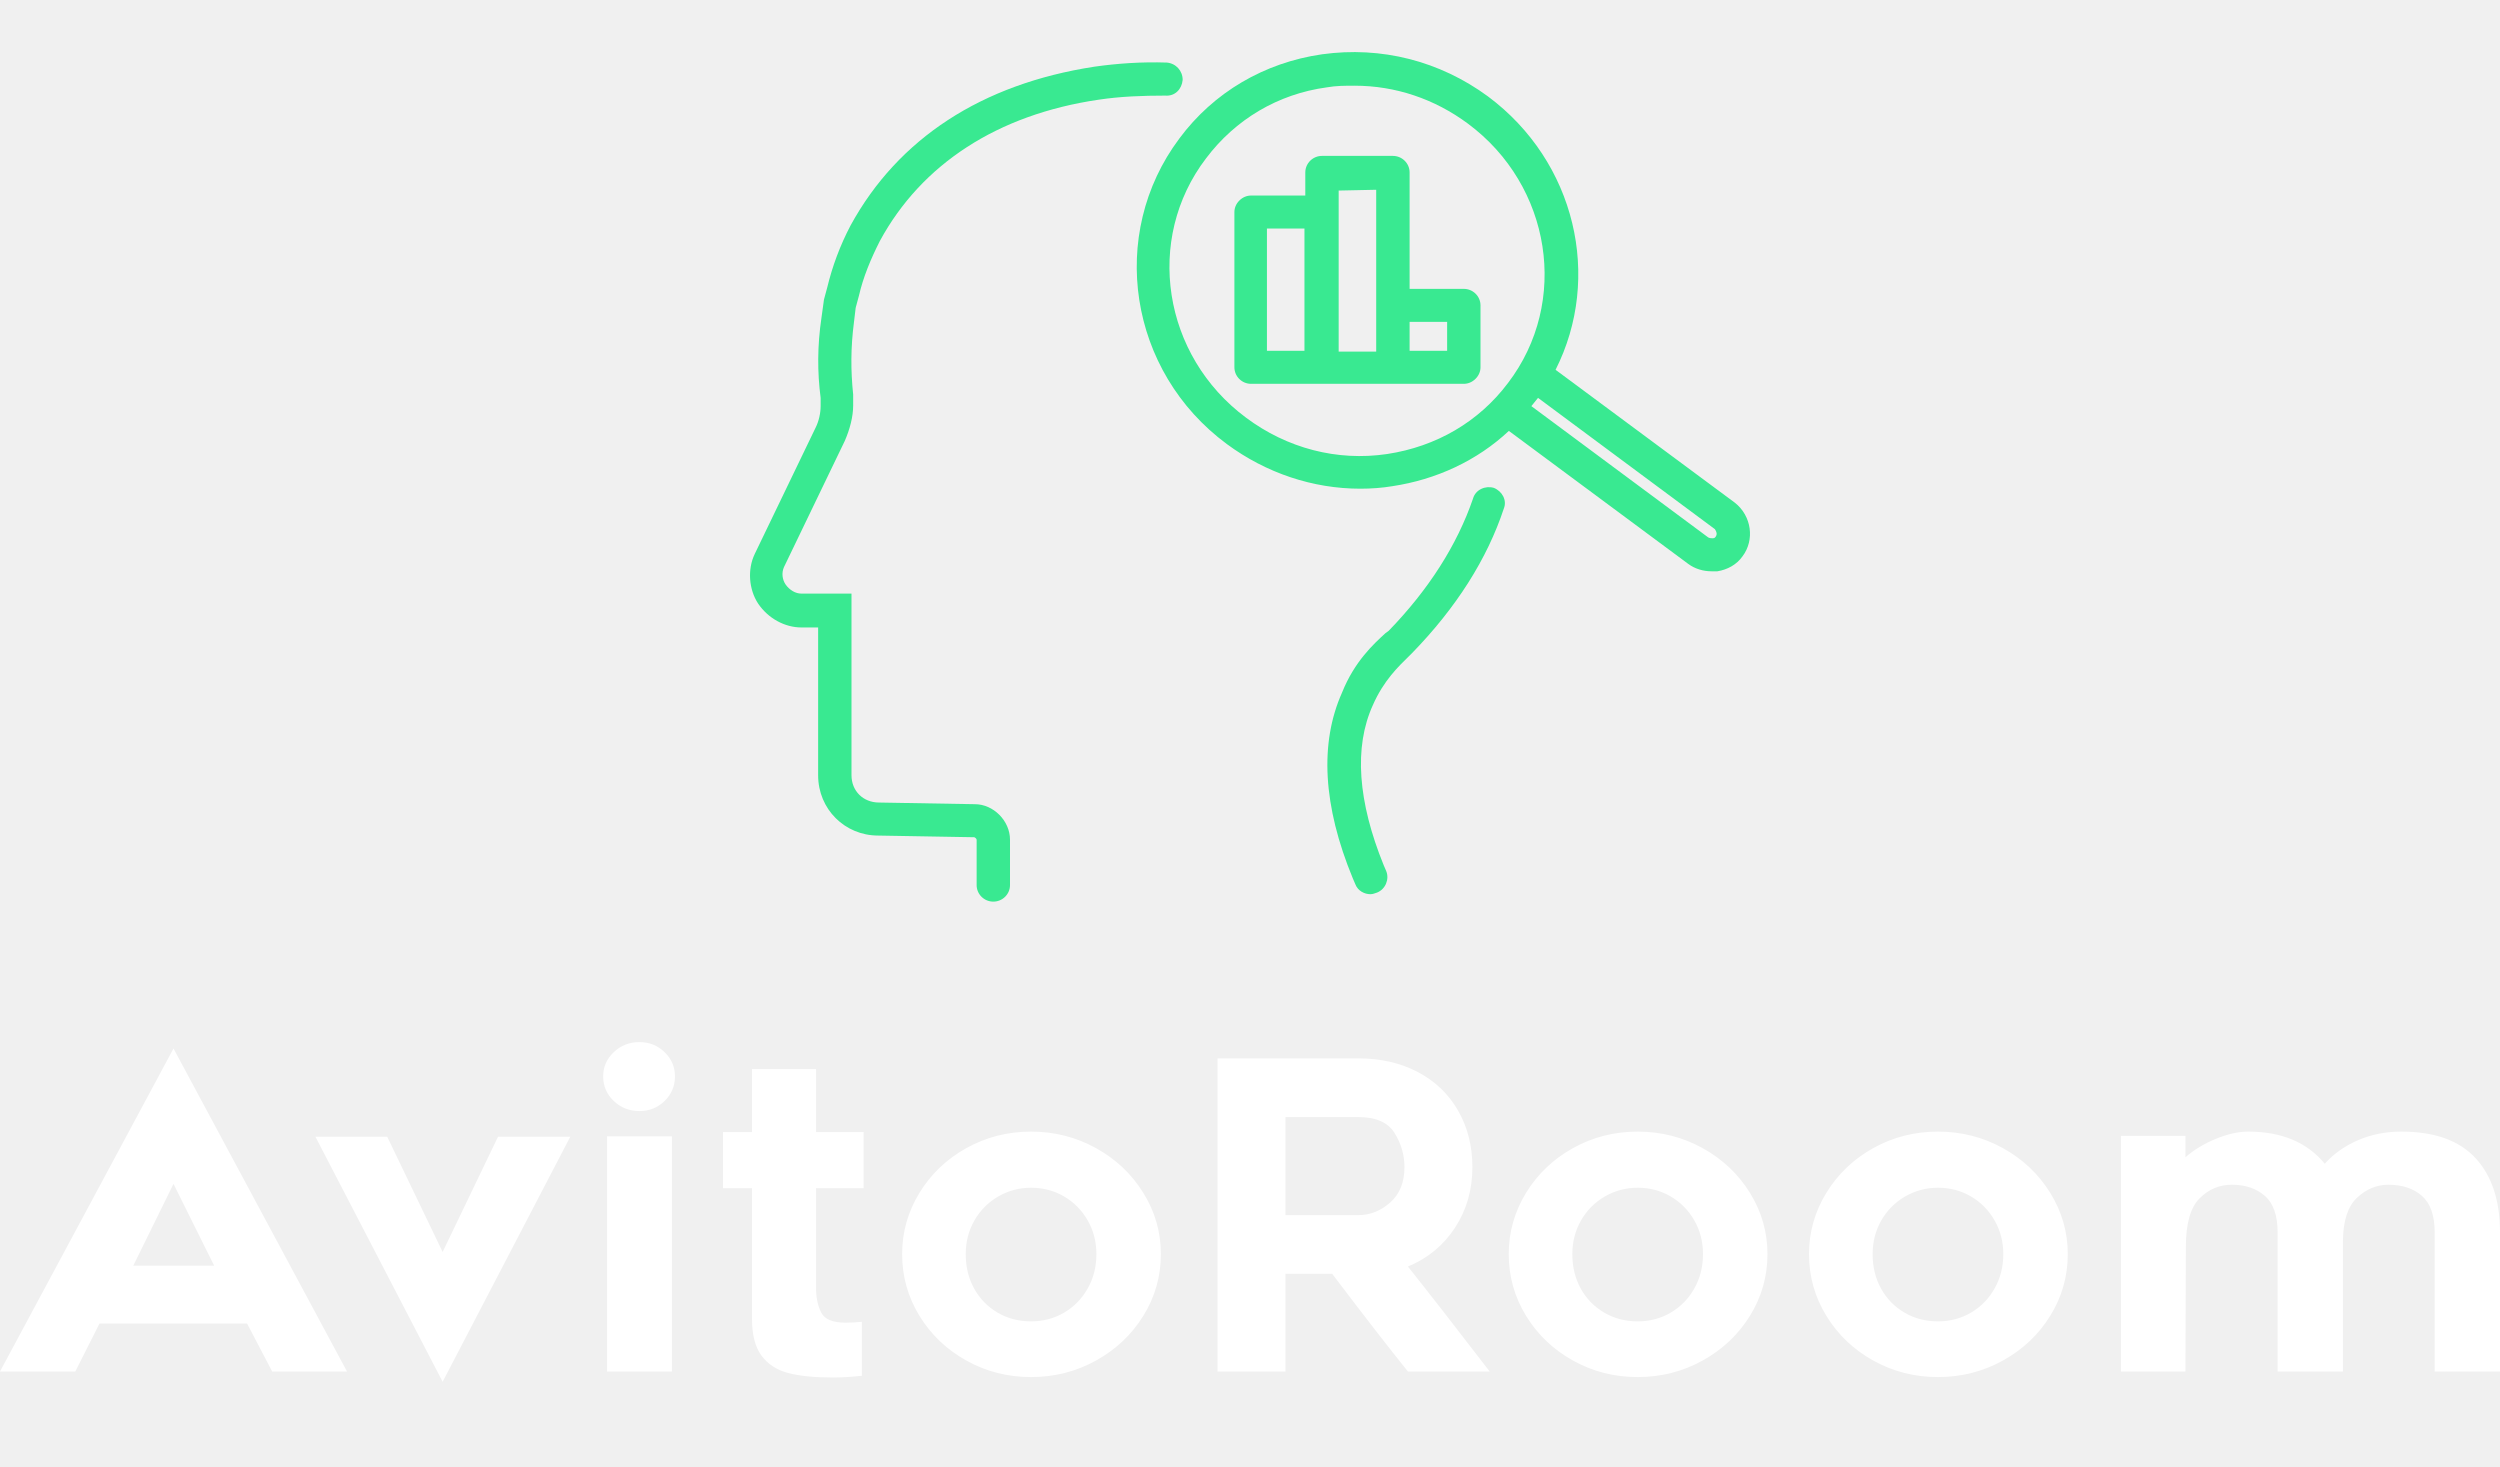
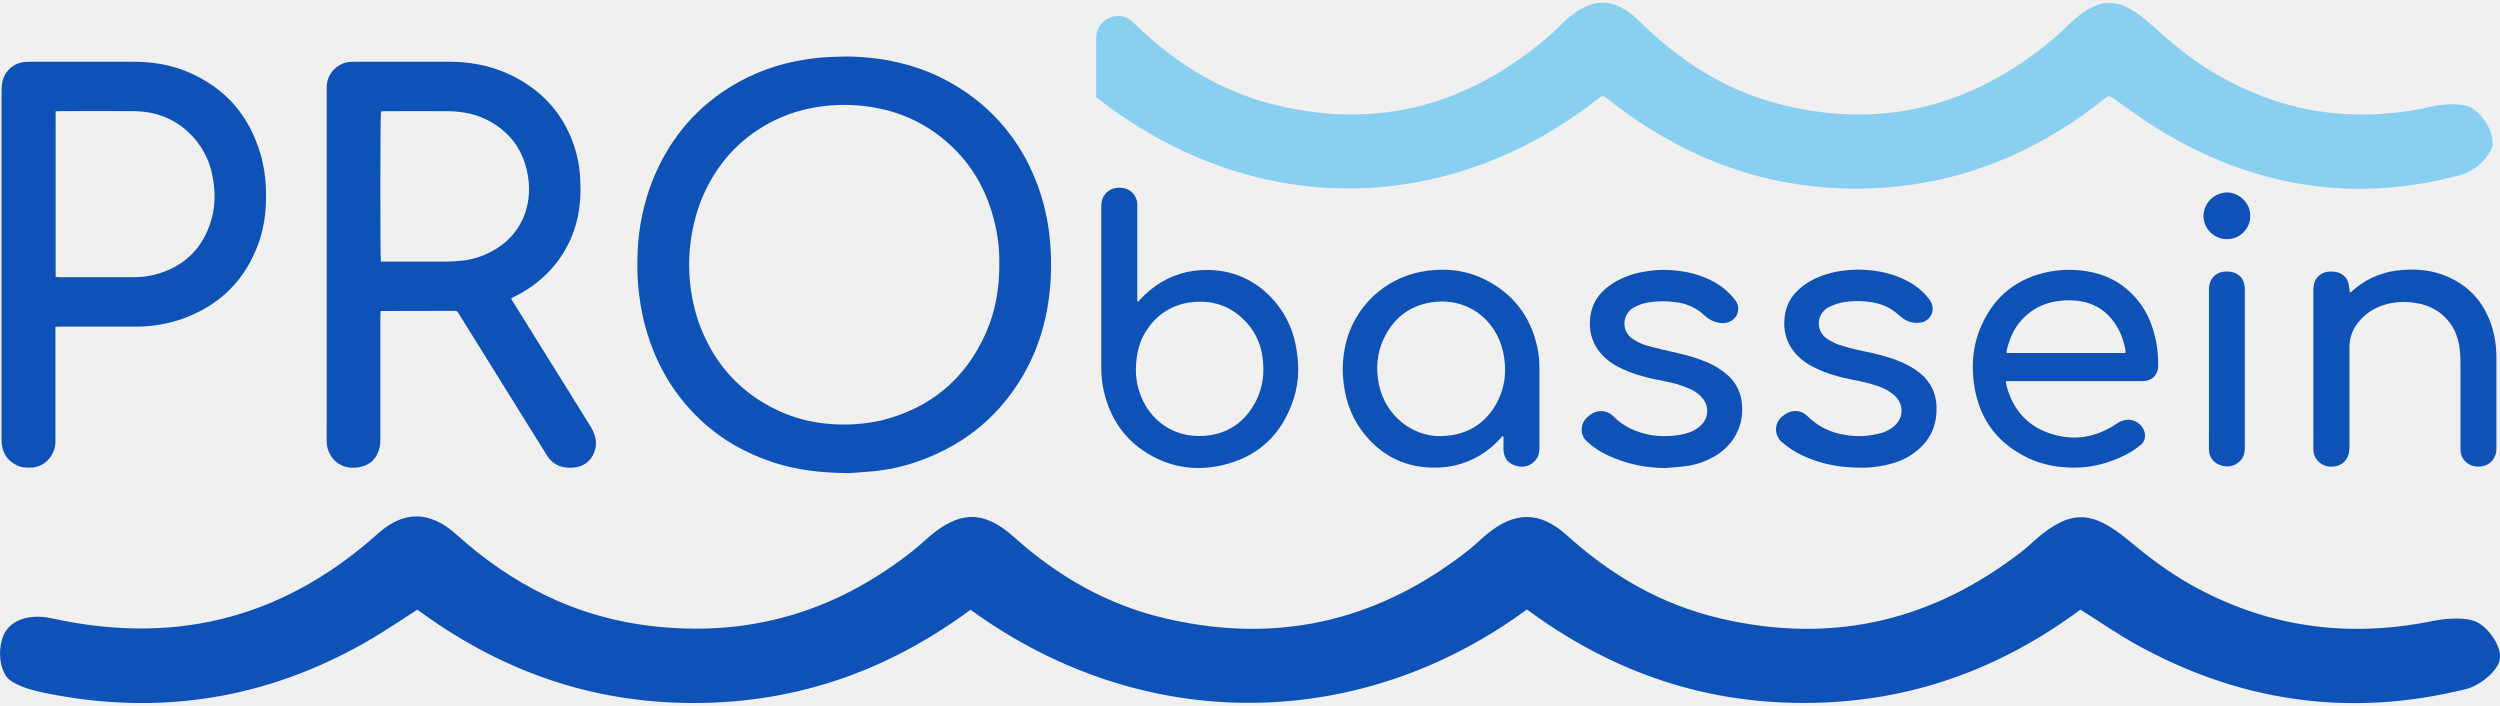
- <svg xmlns="http://www.w3.org/2000/svg" width="75" height="44" viewBox="0 0 75 44" fill="none">
-   <path d="M52.048 15.083L46.667 11.094C48.069 8.319 47.268 4.85 44.64 2.893C43.188 1.827 41.437 1.382 39.66 1.629C37.933 1.877 36.406 2.769 35.38 4.156C33.228 7.03 33.854 11.143 36.807 13.323C37.983 14.191 39.384 14.661 40.811 14.661C41.136 14.661 41.462 14.637 41.762 14.587C43.088 14.389 44.315 13.819 45.266 12.927L50.646 16.916C50.846 17.065 51.097 17.139 51.347 17.139C51.397 17.139 51.447 17.139 51.522 17.139C51.822 17.09 52.098 16.941 52.273 16.693C52.648 16.198 52.548 15.479 52.048 15.083ZM41.612 13.621C40.11 13.844 38.609 13.447 37.382 12.531C34.88 10.672 34.329 7.179 36.181 4.751C37.057 3.587 38.333 2.819 39.81 2.62C40.085 2.571 40.36 2.571 40.636 2.571C41.862 2.571 43.038 2.967 44.039 3.71C46.542 5.569 47.092 9.062 45.24 11.49C44.365 12.655 43.088 13.398 41.612 13.621ZM51.472 16.098C51.447 16.148 51.397 16.148 51.372 16.148C51.347 16.148 51.297 16.148 51.247 16.123L45.941 12.184L46.041 12.06L46.141 11.936L51.447 15.875C51.497 15.95 51.522 16.024 51.472 16.098Z" fill="#39E991" />
-   <path d="M43.914 8.666H42.288V5.172C42.288 4.9 42.062 4.677 41.787 4.677H39.66C39.384 4.677 39.159 4.9 39.159 5.172V5.866H37.532C37.407 5.866 37.282 5.916 37.182 6.015C37.082 6.114 37.032 6.238 37.032 6.362V11.019C37.032 11.292 37.257 11.515 37.532 11.515H39.66H41.787H43.914C44.039 11.515 44.164 11.465 44.264 11.366C44.365 11.267 44.415 11.143 44.415 11.019V9.161C44.415 8.889 44.19 8.666 43.914 8.666ZM41.286 5.693V10.549H40.16V9.434V5.717L41.286 5.693ZM38.008 6.857H39.134V10.524H38.008V6.857ZM43.414 10.524H42.288V10.326V9.657H43.414V10.524Z" fill="#39E991" />
-   <path d="M25.67 9.235L25.77 8.864C25.895 8.319 26.12 7.774 26.396 7.229C27.647 4.924 29.924 3.438 32.953 2.992C33.603 2.893 34.279 2.868 34.955 2.868C35.255 2.893 35.455 2.67 35.48 2.397C35.48 2.125 35.28 1.902 35.005 1.877C34.254 1.852 33.528 1.902 32.828 2.001C29.449 2.521 26.946 4.156 25.52 6.758C25.195 7.377 24.969 7.997 24.819 8.616L24.719 8.988L24.644 9.533C24.519 10.375 24.519 11.168 24.619 11.936V12.184C24.619 12.382 24.569 12.63 24.469 12.828L22.642 16.619C22.417 17.089 22.467 17.684 22.742 18.105C23.042 18.551 23.543 18.824 24.043 18.824H24.544V23.259C24.544 24.274 25.345 25.067 26.346 25.067L29.224 25.117C29.249 25.117 29.299 25.166 29.299 25.191V26.554C29.299 26.826 29.524 27.049 29.799 27.049C30.075 27.049 30.3 26.826 30.3 26.554V25.191C30.3 24.621 29.799 24.126 29.249 24.126L26.371 24.076C25.895 24.076 25.545 23.729 25.545 23.259V17.808H24.043C23.868 17.808 23.693 17.709 23.568 17.535C23.468 17.387 23.443 17.189 23.518 17.015L25.345 13.224C25.495 12.877 25.595 12.506 25.595 12.159V11.936V11.837C25.52 11.118 25.52 10.425 25.62 9.657L25.67 9.235Z" fill="#39E991" />
-   <path d="M44.815 14.636C44.565 14.562 44.265 14.686 44.19 14.959C43.714 16.346 42.863 17.684 41.662 18.923L41.562 18.997C41.211 19.319 40.636 19.839 40.26 20.781C39.585 22.292 39.685 24.175 40.586 26.355L40.661 26.529C40.736 26.727 40.936 26.826 41.111 26.826C41.186 26.826 41.236 26.801 41.312 26.777C41.562 26.678 41.687 26.38 41.587 26.133L41.512 25.959C40.736 24.051 40.611 22.416 41.186 21.153C41.512 20.409 41.962 19.988 42.263 19.691L42.363 19.592C43.689 18.229 44.615 16.767 45.115 15.256C45.216 15.008 45.065 14.736 44.815 14.636Z" fill="#39E991" />
-   <path d="M5.205 31.455L10.41 41.145H8.165L7.412 39.705H2.985L2.259 41.145H0L5.205 31.455ZM6.425 37.971L5.205 35.516L3.998 37.971H6.425ZM9.463 34.103H11.617L13.279 37.559L14.94 34.103H17.108L13.279 41.453L9.463 34.103ZM19.938 33.03C19.73 33.231 19.479 33.332 19.185 33.332C18.882 33.332 18.625 33.231 18.413 33.03C18.201 32.828 18.095 32.582 18.095 32.291C18.095 32.008 18.201 31.766 18.413 31.565C18.625 31.363 18.882 31.263 19.185 31.263C19.479 31.263 19.73 31.363 19.938 31.565C20.145 31.766 20.249 32.008 20.249 32.291C20.249 32.582 20.145 32.828 19.938 33.03ZM18.211 34.09H20.158V41.145H18.211V34.09ZM24.481 38.626C24.481 38.926 24.533 39.176 24.637 39.378C24.74 39.579 24.983 39.68 25.363 39.68C25.537 39.68 25.701 39.671 25.857 39.654V41.273C25.545 41.307 25.255 41.325 24.987 41.325C24.433 41.325 23.985 41.28 23.644 41.19C23.302 41.1 23.036 40.926 22.845 40.669C22.655 40.412 22.56 40.044 22.56 39.564V35.645H21.69V33.961H22.56V32.072H24.481V33.961H25.909V35.645H24.481V38.626ZM28.991 40.817C28.399 40.487 27.929 40.04 27.583 39.474C27.237 38.909 27.064 38.292 27.064 37.624C27.064 36.964 27.237 36.352 27.583 35.786C27.929 35.221 28.399 34.773 28.991 34.443C29.584 34.113 30.231 33.948 30.932 33.948C31.633 33.948 32.282 34.113 32.879 34.443C33.476 34.773 33.95 35.221 34.3 35.786C34.651 36.352 34.826 36.964 34.826 37.624C34.826 38.292 34.651 38.909 34.3 39.474C33.95 40.04 33.476 40.487 32.879 40.817C32.282 41.147 31.633 41.312 30.932 41.312C30.231 41.312 29.584 41.147 28.991 40.817ZM29.945 35.895C29.643 36.071 29.405 36.311 29.232 36.615C29.058 36.919 28.972 37.255 28.972 37.624C28.972 38.009 29.056 38.354 29.225 38.658C29.394 38.962 29.627 39.202 29.926 39.378C30.225 39.553 30.56 39.641 30.932 39.641C31.295 39.641 31.626 39.553 31.925 39.378C32.224 39.202 32.459 38.96 32.632 38.652C32.806 38.343 32.892 38.001 32.892 37.624C32.892 37.255 32.806 36.919 32.632 36.615C32.459 36.311 32.224 36.071 31.925 35.895C31.626 35.72 31.295 35.632 30.932 35.632C30.577 35.632 30.248 35.72 29.945 35.895ZM36.526 41.145V31.751H40.745C41.42 31.751 42.017 31.888 42.536 32.162C43.056 32.436 43.458 32.822 43.743 33.319C44.029 33.816 44.172 34.381 44.172 35.015C44.172 35.692 43.999 36.296 43.653 36.827C43.306 37.358 42.835 37.748 42.238 37.996C42.852 38.767 43.67 39.817 44.691 41.145H42.238C41.684 40.459 40.927 39.483 39.966 38.215H38.564V41.145H36.526ZM40.745 36.454C41.1 36.454 41.42 36.328 41.706 36.075C41.991 35.822 42.134 35.469 42.134 35.015C42.134 34.647 42.034 34.304 41.835 33.987C41.636 33.67 41.273 33.512 40.745 33.512H38.564V36.454H40.745ZM47.19 40.817C46.597 40.487 46.128 40.04 45.781 39.474C45.435 38.909 45.262 38.292 45.262 37.624C45.262 36.964 45.435 36.352 45.781 35.786C46.128 35.221 46.597 34.773 47.19 34.443C47.783 34.113 48.429 33.948 49.13 33.948C49.831 33.948 50.48 34.113 51.077 34.443C51.674 34.773 52.148 35.221 52.499 35.786C52.849 36.352 53.024 36.964 53.024 37.624C53.024 38.292 52.849 38.909 52.499 39.474C52.148 40.04 51.674 40.487 51.077 40.817C50.48 41.147 49.831 41.312 49.13 41.312C48.429 41.312 47.783 41.147 47.19 40.817ZM48.144 35.895C47.841 36.071 47.603 36.311 47.43 36.615C47.257 36.919 47.17 37.255 47.17 37.624C47.17 38.009 47.255 38.354 47.423 38.658C47.592 38.962 47.826 39.202 48.124 39.378C48.423 39.553 48.758 39.641 49.13 39.641C49.494 39.641 49.825 39.553 50.123 39.378C50.422 39.202 50.658 38.96 50.831 38.652C51.004 38.343 51.09 38.001 51.09 37.624C51.09 37.255 51.004 36.919 50.831 36.615C50.658 36.311 50.422 36.071 50.123 35.895C49.825 35.72 49.494 35.632 49.13 35.632C48.776 35.632 48.447 35.72 48.144 35.895ZM56.198 40.817C55.605 40.487 55.136 40.04 54.79 39.474C54.444 38.909 54.27 38.292 54.27 37.624C54.27 36.964 54.444 36.352 54.79 35.786C55.136 35.221 55.605 34.773 56.198 34.443C56.791 34.113 57.438 33.948 58.139 33.948C58.84 33.948 59.489 34.113 60.086 34.443C60.683 34.773 61.157 35.221 61.507 35.786C61.858 36.352 62.033 36.964 62.033 37.624C62.033 38.292 61.858 38.909 61.507 39.474C61.157 40.04 60.683 40.487 60.086 40.817C59.489 41.147 58.84 41.312 58.139 41.312C57.438 41.312 56.791 41.147 56.198 40.817ZM57.152 35.895C56.849 36.071 56.611 36.311 56.438 36.615C56.265 36.919 56.179 37.255 56.179 37.624C56.179 38.009 56.263 38.354 56.432 38.658C56.6 38.962 56.834 39.202 57.133 39.378C57.431 39.553 57.767 39.641 58.139 39.641C58.502 39.641 58.833 39.553 59.132 39.378C59.43 39.202 59.666 38.96 59.839 38.652C60.012 38.343 60.099 38.001 60.099 37.624C60.099 37.255 60.012 36.919 59.839 36.615C59.666 36.311 59.43 36.071 59.132 35.895C58.833 35.72 58.502 35.632 58.139 35.632C57.784 35.632 57.455 35.72 57.152 35.895ZM74.267 34.745C74.756 35.276 75 36.017 75 36.968V41.145H73.04V36.968C73.04 36.463 72.912 36.099 72.657 35.876C72.402 35.653 72.066 35.542 71.651 35.542C71.305 35.542 70.993 35.67 70.716 35.927C70.439 36.184 70.297 36.613 70.288 37.212V41.145H68.328V36.968C68.328 36.463 68.201 36.099 67.945 35.876C67.69 35.653 67.359 35.542 66.953 35.542C66.58 35.542 66.257 35.679 65.985 35.953C65.713 36.227 65.576 36.711 65.576 37.405L65.563 41.145H63.629V34.077H65.563V34.719C65.814 34.497 66.117 34.313 66.472 34.167C66.827 34.021 67.151 33.948 67.446 33.948C68.449 33.948 69.215 34.27 69.743 34.912C70.011 34.612 70.344 34.377 70.743 34.205C71.141 34.034 71.573 33.948 72.041 33.948C73.036 33.948 73.778 34.214 74.267 34.745Z" fill="white" />
+ <svg xmlns="http://www.w3.org/2000/svg" width="170" height="48" viewBox="0 0 170 48" fill="none">
+   <g clip-path="url(#clip0_614_5971)">
+     <path d="M57.705 32.172C55.773 32.154 54.174 31.959 52.625 31.455C50.735 30.841 49.04 29.888 47.594 28.517C45.641 26.662 44.41 24.396 43.775 21.794C43.445 20.391 43.301 18.951 43.349 17.51C43.371 15.936 43.641 14.375 44.148 12.885C45.093 10.181 46.688 7.953 49.054 6.304C50.57 5.253 52.287 4.525 54.097 4.166C54.893 4.001 55.701 3.903 56.513 3.874C56.953 3.86 57.395 3.836 57.836 3.847C60.896 3.925 63.708 4.766 66.172 6.624C67.945 7.963 69.341 9.738 70.225 11.775C70.791 13.055 71.166 14.412 71.338 15.8C71.47 16.86 71.506 17.929 71.445 18.995C71.31 21.465 70.659 23.787 69.345 25.896C67.671 28.585 65.292 30.392 62.306 31.412C61.347 31.741 60.352 31.956 59.341 32.051C58.698 32.111 58.048 32.148 57.705 32.172ZM67.954 17.891C67.965 16.978 67.862 16.068 67.649 15.181C67.163 13.123 66.2 11.33 64.641 9.882C62.884 8.252 60.792 7.382 58.411 7.175C57.441 7.094 56.464 7.132 55.503 7.29C54.256 7.488 53.057 7.919 51.97 8.559C49.944 9.753 48.536 11.482 47.664 13.654C46.669 16.259 46.597 19.126 47.461 21.778C48.421 24.547 50.186 26.625 52.859 27.896C53.983 28.423 55.193 28.739 56.431 28.829C57.597 28.925 58.77 28.845 59.912 28.593C63.223 27.774 65.607 25.825 67.008 22.716C67.685 21.216 67.968 19.627 67.954 17.891Z" fill="#0E52B7" />
+     <path d="M34.753 20.294C34.793 20.367 34.824 20.428 34.86 20.485C36.596 23.275 38.332 26.065 40.069 28.854C40.262 29.138 40.403 29.453 40.487 29.785C40.679 30.669 40.115 31.764 38.928 31.799C38.684 31.817 38.438 31.797 38.2 31.739C37.789 31.626 37.437 31.363 37.214 31.001C36.826 30.386 36.443 29.768 36.059 29.151L31.231 21.386C31.209 21.35 31.183 21.317 31.164 21.28C31.142 21.233 31.106 21.193 31.061 21.168C31.015 21.142 30.962 21.132 30.91 21.138C29.334 21.145 27.758 21.145 26.183 21.147H25.886C25.878 21.267 25.865 21.368 25.865 21.466C25.865 23.298 25.865 25.129 25.865 26.961C25.865 27.919 25.865 28.877 25.865 29.836C25.871 30.024 25.857 30.213 25.821 30.398C25.65 31.143 25.195 31.633 24.435 31.77C23.355 31.962 22.55 31.405 22.282 30.513C22.239 30.358 22.216 30.199 22.215 30.038C22.208 29.542 22.215 29.046 22.215 28.547C22.215 21.032 22.215 13.518 22.215 6.003C22.203 5.686 22.277 5.372 22.431 5.096C22.585 4.819 22.813 4.59 23.089 4.433C23.317 4.294 23.578 4.215 23.845 4.205C23.943 4.205 24.04 4.197 24.138 4.197H30.485C31.886 4.197 33.244 4.427 34.526 5.007C36.692 5.988 38.216 7.572 39.01 9.826C39.285 10.634 39.437 11.479 39.462 12.332C39.507 13.128 39.451 13.926 39.298 14.708C39.013 16.107 38.341 17.398 37.358 18.435C36.662 19.166 35.837 19.765 34.925 20.199C34.877 20.226 34.821 20.257 34.753 20.294ZM25.901 17.791H26.174C27.539 17.791 28.905 17.791 30.271 17.791C30.641 17.791 31.011 17.763 31.38 17.727C32.078 17.657 32.755 17.454 33.376 17.128C34.517 16.532 35.324 15.637 35.735 14.413C35.999 13.582 36.048 12.699 35.877 11.845C35.602 10.305 34.789 9.127 33.442 8.325C32.528 7.78 31.523 7.571 30.47 7.562C29.021 7.548 27.57 7.562 26.121 7.562C26.046 7.562 25.973 7.571 25.908 7.576C25.854 7.761 25.847 17.531 25.9 17.791H25.901Z" fill="#0E52B7" />
+     <path d="M3.769 22.224V29.952C3.778 30.197 3.737 30.442 3.649 30.671C3.561 30.9 3.427 31.109 3.256 31.285C3.101 31.448 2.915 31.577 2.709 31.665C2.502 31.753 2.28 31.798 2.055 31.797C1.774 31.797 1.494 31.797 1.231 31.682C0.516 31.363 0.144 30.808 0.106 30.03C0.106 29.974 0.106 29.918 0.106 29.861C0.106 21.948 0.106 14.032 0.106 6.116C0.105 5.901 0.13 5.686 0.18 5.477C0.273 5.13 0.472 4.821 0.75 4.594C1.029 4.367 1.371 4.232 1.73 4.21C1.836 4.203 1.943 4.2 2.05 4.2H9.068C10.362 4.2 11.62 4.398 12.814 4.91C15.351 5.999 16.973 7.892 17.732 10.533C17.966 11.383 18.086 12.26 18.089 13.141C18.109 14.268 17.983 15.378 17.615 16.442C16.713 19.032 14.949 20.777 12.368 21.693C11.347 22.045 10.274 22.22 9.194 22.21C7.498 22.21 5.804 22.21 4.108 22.21C4.005 22.21 3.9 22.219 3.769 22.224ZM3.784 18.836C3.884 18.836 3.973 18.849 4.061 18.849C5.721 18.849 7.382 18.849 9.043 18.849C9.539 18.856 10.035 18.799 10.518 18.68C12.528 18.147 13.829 16.883 14.389 14.882C14.648 13.958 14.637 13.016 14.47 12.077C14.273 10.887 13.686 9.797 12.801 8.978C11.751 7.999 10.483 7.568 9.068 7.557C7.386 7.546 5.706 7.557 4.024 7.557C3.949 7.557 3.874 7.567 3.785 7.572L3.784 18.836Z" fill="#0E52B7" />
+     <path d="M77.39 20.512C77.442 20.458 77.497 20.406 77.545 20.348C78.413 19.421 79.455 18.782 80.7 18.501C81.322 18.366 81.962 18.325 82.597 18.379C83.907 18.474 85.146 19.012 86.108 19.906C87.132 20.833 87.83 22.066 88.097 23.42C88.353 24.657 88.361 25.9 87.972 27.109C87.192 29.531 85.559 31.088 83.066 31.646C81.593 31.976 80.121 31.859 78.736 31.209C76.756 30.279 75.551 28.712 75.058 26.594C74.937 26.048 74.88 25.49 74.886 24.93C74.886 21.33 74.886 17.73 74.886 14.131C74.884 13.984 74.896 13.837 74.921 13.693C74.968 13.447 75.094 13.224 75.281 13.058C75.468 12.891 75.705 12.791 75.955 12.773C76.338 12.742 76.695 12.807 76.985 13.086C77.101 13.198 77.192 13.334 77.252 13.483C77.312 13.633 77.341 13.794 77.335 13.955C77.335 14.802 77.335 15.647 77.335 16.492V20.491L77.39 20.512ZM77.238 25.226C77.248 25.659 77.313 26.088 77.433 26.504C78.058 28.621 79.971 29.988 82.371 29.579C83.795 29.336 84.797 28.491 85.435 27.21C85.885 26.305 85.985 25.342 85.861 24.351C85.741 23.297 85.24 22.324 84.45 21.615C83.483 20.734 82.334 20.401 81.037 20.55C80.478 20.607 79.937 20.778 79.447 21.053C78.957 21.328 78.529 21.701 78.19 22.148C77.518 22.993 77.241 23.981 77.238 25.226Z" fill="#0E52B7" />
+     <path d="M102.184 29.643C102.124 29.708 102.062 29.772 102.001 29.838C101.199 30.736 100.139 31.366 98.965 31.642C98.261 31.799 97.535 31.84 96.818 31.761C95.385 31.617 94.181 31.003 93.186 29.98C92.267 29.036 91.658 27.834 91.441 26.536C91.239 25.461 91.269 24.355 91.528 23.292C91.832 22.093 92.471 21.004 93.37 20.152C94.27 19.301 95.393 18.722 96.609 18.484C98.089 18.206 99.544 18.311 100.911 18.978C102.865 19.929 104.072 21.485 104.537 23.605C104.637 24.085 104.685 24.574 104.679 25.063C104.679 26.866 104.679 28.669 104.679 30.473C104.679 30.841 104.581 31.164 104.301 31.413C103.898 31.773 103.427 31.815 102.948 31.626C102.469 31.436 102.252 31.061 102.239 30.561C102.232 30.331 102.239 30.1 102.239 29.87C102.239 29.802 102.232 29.735 102.229 29.668L102.184 29.643ZM98.015 29.657C98.293 29.629 98.575 29.625 98.847 29.572C100.143 29.319 101.109 28.602 101.747 27.456C102.374 26.328 102.484 25.113 102.199 23.879C101.698 21.704 99.761 20.183 97.315 20.563C95.833 20.794 94.769 21.641 94.116 22.982C93.62 24.005 93.538 25.091 93.778 26.194C94.23 28.259 96.011 29.69 98.011 29.66L98.015 29.657Z" fill="#0E52B7" />
+     <path d="M136.385 25.922C136.431 26.136 136.455 26.296 136.505 26.455C137.039 28.172 138.203 29.235 139.951 29.629C141.395 29.954 142.724 29.629 143.94 28.804C144.113 28.685 144.309 28.602 144.516 28.562C145.192 28.428 145.872 28.982 145.863 29.655C145.858 29.78 145.825 29.903 145.766 30.014C145.707 30.124 145.623 30.22 145.521 30.294C145.128 30.609 144.695 30.872 144.233 31.076C143.521 31.405 142.765 31.628 141.988 31.739C141.404 31.814 140.814 31.821 140.229 31.758C139.46 31.697 138.708 31.505 138.005 31.189C135.932 30.231 134.664 28.634 134.272 26.374C134.023 24.918 134.136 23.482 134.742 22.122C135.644 20.099 137.205 18.883 139.388 18.468C139.918 18.369 140.458 18.33 140.996 18.354C142.262 18.406 143.438 18.732 144.456 19.525C145.344 20.22 146.005 21.164 146.352 22.236C146.635 23.079 146.771 23.964 146.756 24.854C146.756 25.506 146.322 25.918 145.668 25.918H136.38L136.385 25.922ZM136.452 24.006H144.53C144.535 23.94 144.535 23.874 144.53 23.808C144.446 23.297 144.28 22.803 144.036 22.346C143.532 21.433 142.802 20.803 141.775 20.544C141.187 20.409 140.579 20.384 139.982 20.471C139.169 20.559 138.403 20.898 137.791 21.44C137.064 22.078 136.662 22.904 136.454 23.833C136.449 23.889 136.448 23.944 136.452 24V24.006Z" fill="#0E52B7" />
+     <path d="M159.79 19.908C159.832 19.883 159.872 19.855 159.91 19.824C160.732 19.062 161.768 18.57 162.879 18.412C164.266 18.215 165.603 18.356 166.856 19.017C168.128 19.687 168.951 20.737 169.407 22.083C169.646 22.815 169.764 23.582 169.756 24.352C169.756 26.386 169.756 28.421 169.756 30.456C169.772 30.779 169.663 31.097 169.453 31.345C169.09 31.752 168.499 31.808 168.06 31.648C167.834 31.565 167.641 31.413 167.506 31.214C167.372 31.014 167.305 30.777 167.314 30.538C167.314 28.712 167.314 26.888 167.314 25.063C167.314 24.665 167.314 24.266 167.274 23.869C167.186 22.87 166.81 22.004 166.018 21.352C165.534 20.966 164.958 20.713 164.346 20.618C163.614 20.474 162.859 20.51 162.145 20.724C161.421 20.936 160.782 21.372 160.32 21.969C159.955 22.436 159.76 23.013 159.766 23.605C159.766 25.829 159.766 28.052 159.766 30.276C159.767 30.401 159.76 30.527 159.747 30.651C159.672 31.345 159.165 31.759 158.467 31.731C158.152 31.724 157.853 31.592 157.636 31.365C157.418 31.137 157.3 30.833 157.307 30.518C157.314 29.879 157.307 29.241 157.307 28.609C157.307 25.674 157.307 22.737 157.307 19.8C157.303 19.64 157.317 19.48 157.35 19.323C157.402 19.088 157.53 18.878 157.714 18.724C157.899 18.57 158.129 18.481 158.369 18.471C158.571 18.455 158.774 18.473 158.97 18.523C159.411 18.657 159.663 18.977 159.73 19.433C159.76 19.583 159.77 19.733 159.79 19.908Z" fill="#0E52B7" />
+     <path d="M113.242 31.826C111.914 31.826 110.601 31.543 109.392 30.994C108.841 30.751 108.336 30.416 107.899 30.003C107.781 29.897 107.688 29.766 107.629 29.62C107.569 29.473 107.544 29.315 107.554 29.157C107.567 28.875 107.687 28.609 107.89 28.412C108.138 28.175 108.414 27.986 108.768 27.962C108.94 27.945 109.113 27.967 109.275 28.027C109.437 28.086 109.584 28.182 109.704 28.306C110.409 29.022 111.28 29.404 112.251 29.583C112.805 29.671 113.369 29.681 113.925 29.612C114.259 29.581 114.588 29.507 114.903 29.392C115.18 29.291 115.434 29.135 115.65 28.934C115.903 28.707 116.06 28.392 116.088 28.054C116.116 27.715 116.012 27.379 115.799 27.114C115.58 26.839 115.3 26.62 114.98 26.475C114.42 26.219 113.829 26.036 113.222 25.931C112.369 25.764 111.525 25.585 110.715 25.26C110.067 25 109.461 24.672 108.971 24.161C108.668 23.85 108.435 23.477 108.288 23.068C108.141 22.66 108.083 22.224 108.118 21.791C108.181 20.604 108.812 19.787 109.789 19.191C110.395 18.838 111.061 18.599 111.753 18.486C112.285 18.382 112.827 18.338 113.369 18.356C114.542 18.404 115.671 18.639 116.695 19.253C117.181 19.537 117.608 19.911 117.954 20.355C118.053 20.469 118.124 20.604 118.163 20.75C118.202 20.896 118.208 21.049 118.179 21.197C118.066 21.737 117.526 22.026 117.016 21.966C116.595 21.92 116.202 21.735 115.899 21.439C115.357 20.933 114.664 20.62 113.926 20.547C113.35 20.466 112.766 20.466 112.19 20.547C111.808 20.599 111.439 20.722 111.101 20.909C110.916 21.013 110.76 21.161 110.648 21.341C110.536 21.521 110.471 21.727 110.461 21.938C110.45 22.15 110.493 22.361 110.587 22.551C110.68 22.741 110.821 22.905 110.995 23.026C111.338 23.269 111.725 23.444 112.135 23.543C112.775 23.711 113.424 23.862 114.07 24.007C114.761 24.155 115.437 24.366 116.089 24.638C116.627 24.862 117.121 25.177 117.55 25.57C118.076 26.065 118.398 26.738 118.45 27.458C118.543 28.286 118.345 29.12 117.89 29.819C117.534 30.35 117.053 30.786 116.488 31.087C115.887 31.421 115.226 31.633 114.543 31.709C114.107 31.763 113.674 31.79 113.242 31.826Z" fill="#0E52B7" />
+     <path d="M126.505 31.801C125.072 31.801 123.759 31.545 122.518 30.95C122.025 30.715 121.567 30.412 121.157 30.051C121.031 29.942 120.931 29.806 120.864 29.654C120.797 29.501 120.764 29.336 120.768 29.17C120.772 29.003 120.813 28.84 120.888 28.691C120.963 28.542 121.07 28.412 121.201 28.309C121.431 28.13 121.672 27.979 121.971 27.955C122.142 27.938 122.316 27.96 122.478 28.019C122.64 28.078 122.787 28.172 122.907 28.296C123.595 28.985 124.489 29.431 125.454 29.569C126.307 29.724 127.185 29.673 128.013 29.418C128.281 29.334 128.53 29.2 128.749 29.024C129.463 28.451 129.496 27.511 128.825 26.888C128.498 26.602 128.114 26.386 127.699 26.256C127.148 26.072 126.585 25.93 126.014 25.83C125.091 25.651 124.188 25.404 123.347 24.978C122.918 24.77 122.528 24.489 122.195 24.148C121.897 23.845 121.667 23.483 121.519 23.085C121.37 22.688 121.307 22.263 121.334 21.84C121.364 21.115 121.581 20.472 122.08 19.923C122.411 19.56 122.804 19.26 123.241 19.035C123.879 18.714 124.567 18.503 125.276 18.413C125.712 18.35 126.154 18.325 126.595 18.34C127.726 18.386 128.814 18.603 129.812 19.169C130.328 19.456 130.783 19.84 131.152 20.299C131.312 20.486 131.406 20.72 131.422 20.966C131.427 21.189 131.354 21.406 131.216 21.581C131.077 21.756 130.883 21.877 130.664 21.924C130.117 22.031 129.641 21.871 129.228 21.514C128.981 21.286 128.709 21.087 128.417 20.919C127.949 20.68 127.436 20.54 126.911 20.506C126.416 20.454 125.916 20.466 125.424 20.54C125.05 20.596 124.688 20.714 124.352 20.889C124.164 20.986 124.004 21.128 123.887 21.304C123.77 21.479 123.699 21.681 123.682 21.891C123.664 22.102 123.701 22.313 123.788 22.505C123.875 22.697 124.009 22.864 124.178 22.99C124.496 23.22 124.852 23.392 125.23 23.5C125.902 23.723 126.597 23.849 127.286 24.003C128.127 24.19 128.952 24.429 129.721 24.83C130.052 24.998 130.361 25.205 130.644 25.445C130.952 25.706 131.203 26.027 131.381 26.39C131.559 26.752 131.66 27.147 131.678 27.55C131.748 28.633 131.433 29.58 130.672 30.361C130.137 30.892 129.477 31.281 128.752 31.489C128.024 31.709 127.266 31.815 126.505 31.801Z" fill="#0E52B7" />
+     <path d="M150.209 25.072C150.209 23.303 150.209 21.534 150.209 19.767C150.205 19.62 150.218 19.474 150.248 19.33C150.3 19.089 150.433 18.872 150.624 18.716C150.816 18.56 151.054 18.473 151.302 18.469C151.49 18.456 151.679 18.474 151.862 18.521C152.305 18.652 152.557 18.968 152.63 19.423C152.643 19.513 152.648 19.604 152.646 19.694C152.646 23.281 152.646 26.866 152.646 30.449C152.646 30.824 152.553 31.157 152.261 31.407C151.86 31.752 151.393 31.796 150.924 31.607C150.711 31.528 150.528 31.386 150.399 31.198C150.271 31.011 150.205 30.789 150.21 30.562C150.197 30.095 150.21 29.626 150.21 29.157L150.209 25.072Z" fill="#0E52B7" />
+     <path d="M153.013 14.695C153.044 15.414 152.417 16.275 151.414 16.265C150.993 16.259 150.592 16.088 150.296 15.789C150.001 15.49 149.835 15.087 149.835 14.667C149.847 14.245 150.022 13.845 150.325 13.55C150.627 13.255 151.033 13.089 151.455 13.088C152.284 13.096 153.058 13.845 153.013 14.695Z" fill="#0E52B7" />
+     <path d="M103.826 41.443C92.701 49.643 77.987 50.169 65.995 41.463C60.694 45.378 54.535 47.806 47.163 47.804C39.85 47.804 33.745 45.396 28.378 41.459C27.157 42.233 26.025 43.017 24.809 43.706C18.189 47.458 10.945 48.743 3.022 47.114C2.056 46.916 0.775 46.547 0.397 45.949C-0.084 45.187 -0.117 44.02 0.244 43.194C0.716 42.12 2.057 41.724 3.514 42.045C12.479 44.019 19.677 41.67 25.697 36.286C27.469 34.699 29.237 34.731 31.038 36.349C34.734 39.669 39.106 42.047 44.707 42.615C51.586 43.311 57.265 41.264 62.091 37.441C62.464 37.146 62.802 36.823 63.157 36.515C65.244 34.725 66.898 34.682 68.927 36.499C71.83 39.101 75.205 41.138 79.414 42.091C87.385 43.901 94.09 41.942 99.848 37.419C100.268 37.088 100.639 36.718 101.047 36.376C102.966 34.764 104.689 34.724 106.552 36.405C109.444 39.012 112.797 41.077 116.995 42.057C124.944 43.912 131.672 42.004 137.471 37.513C137.8 37.259 138.093 36.974 138.405 36.704C140.795 34.626 142.252 34.681 144.743 36.748C146.054 37.838 147.449 38.904 148.991 39.767C153.976 42.56 159.442 43.447 165.414 42.229C166.416 42.025 167.86 41.939 168.552 42.368C169.385 42.884 170.133 44.071 169.987 44.853C169.845 45.614 168.67 46.611 167.698 46.854C159.576 48.877 152.065 47.626 145.161 43.766C143.932 43.079 142.794 42.287 141.472 41.454C136.17 45.377 130.011 47.807 122.637 47.8C115.321 47.798 109.209 45.402 103.826 41.443Z" fill="#0E52B7" />
+     <path d="M168.173 7.396C167.54 6.97 166.219 7.053 165.303 7.257C159.841 8.475 154.844 7.588 150.284 4.795C148.874 3.932 147.598 2.866 146.399 1.775C144.038 -0.372 142.693 -0.347 140.359 1.968C140.077 2.248 139.78 2.519 139.47 2.774C134.228 7.096 128.166 8.907 121.02 7.084C117.181 6.105 114.115 4.04 111.47 1.433C109.764 -0.248 108.187 -0.208 106.435 1.403C106.063 1.746 105.724 2.116 105.339 2.446C100.073 6.97 93.941 8.924 86.651 7.119C82.802 6.16 79.714 4.129 77.06 1.527C77.051 1.518 77.041 1.509 77.033 1.501C76.105 0.599 74.544 1.27 74.544 2.566V6.618H74.552C85.43 15.137 98.713 14.625 108.814 6.601C108.863 6.565 108.922 6.546 108.983 6.546C109.044 6.546 109.103 6.565 109.152 6.601C114.038 10.475 119.572 12.821 126.183 12.827C132.852 12.827 138.435 10.457 143.247 6.61C143.295 6.575 143.352 6.556 143.411 6.554C143.47 6.552 143.528 6.568 143.578 6.599C144.716 7.388 145.711 8.138 146.778 8.793C153.091 12.652 159.96 13.904 167.388 11.881C168.278 11.638 169.353 10.64 169.483 9.88C169.619 9.097 168.931 7.912 168.173 7.396Z" fill="#89CFF0" />
+   </g>
+   <defs>
+     <clipPath id="clip0_614_5971">
+       <rect width="170" height="47.633" fill="white" transform="translate(0 0.183563)" />
+     </clipPath>
+   </defs>
</svg>
